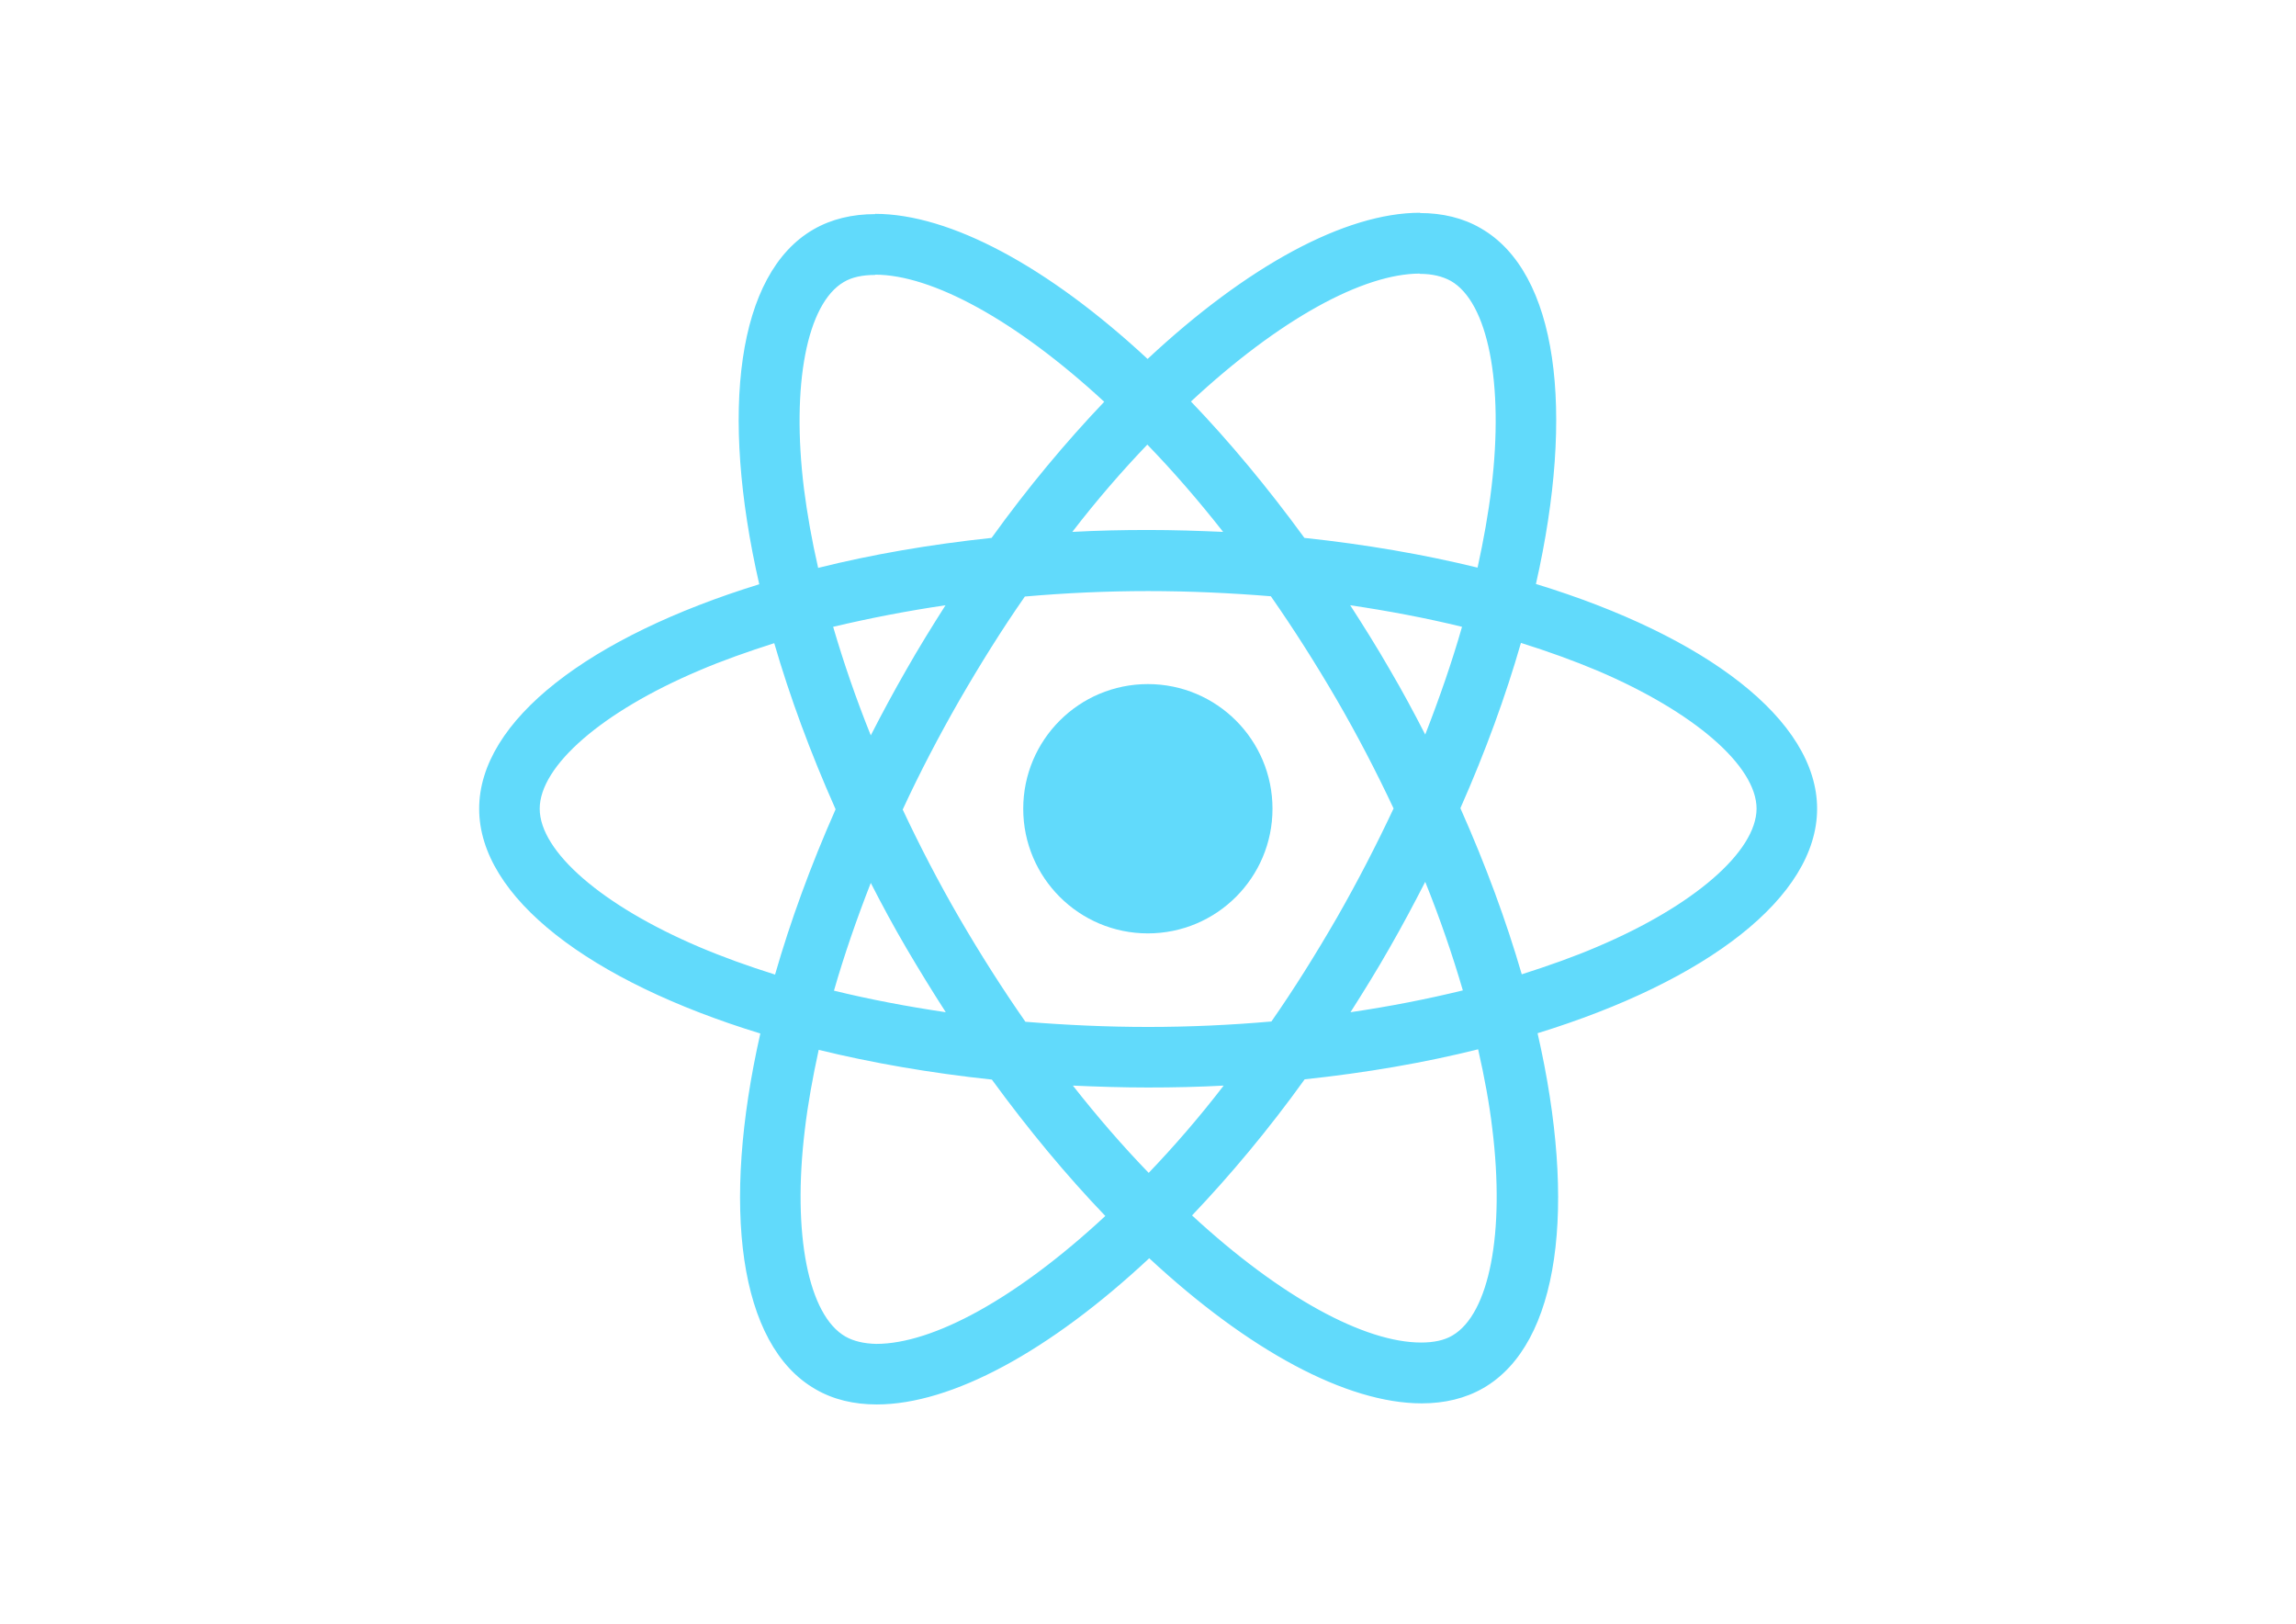
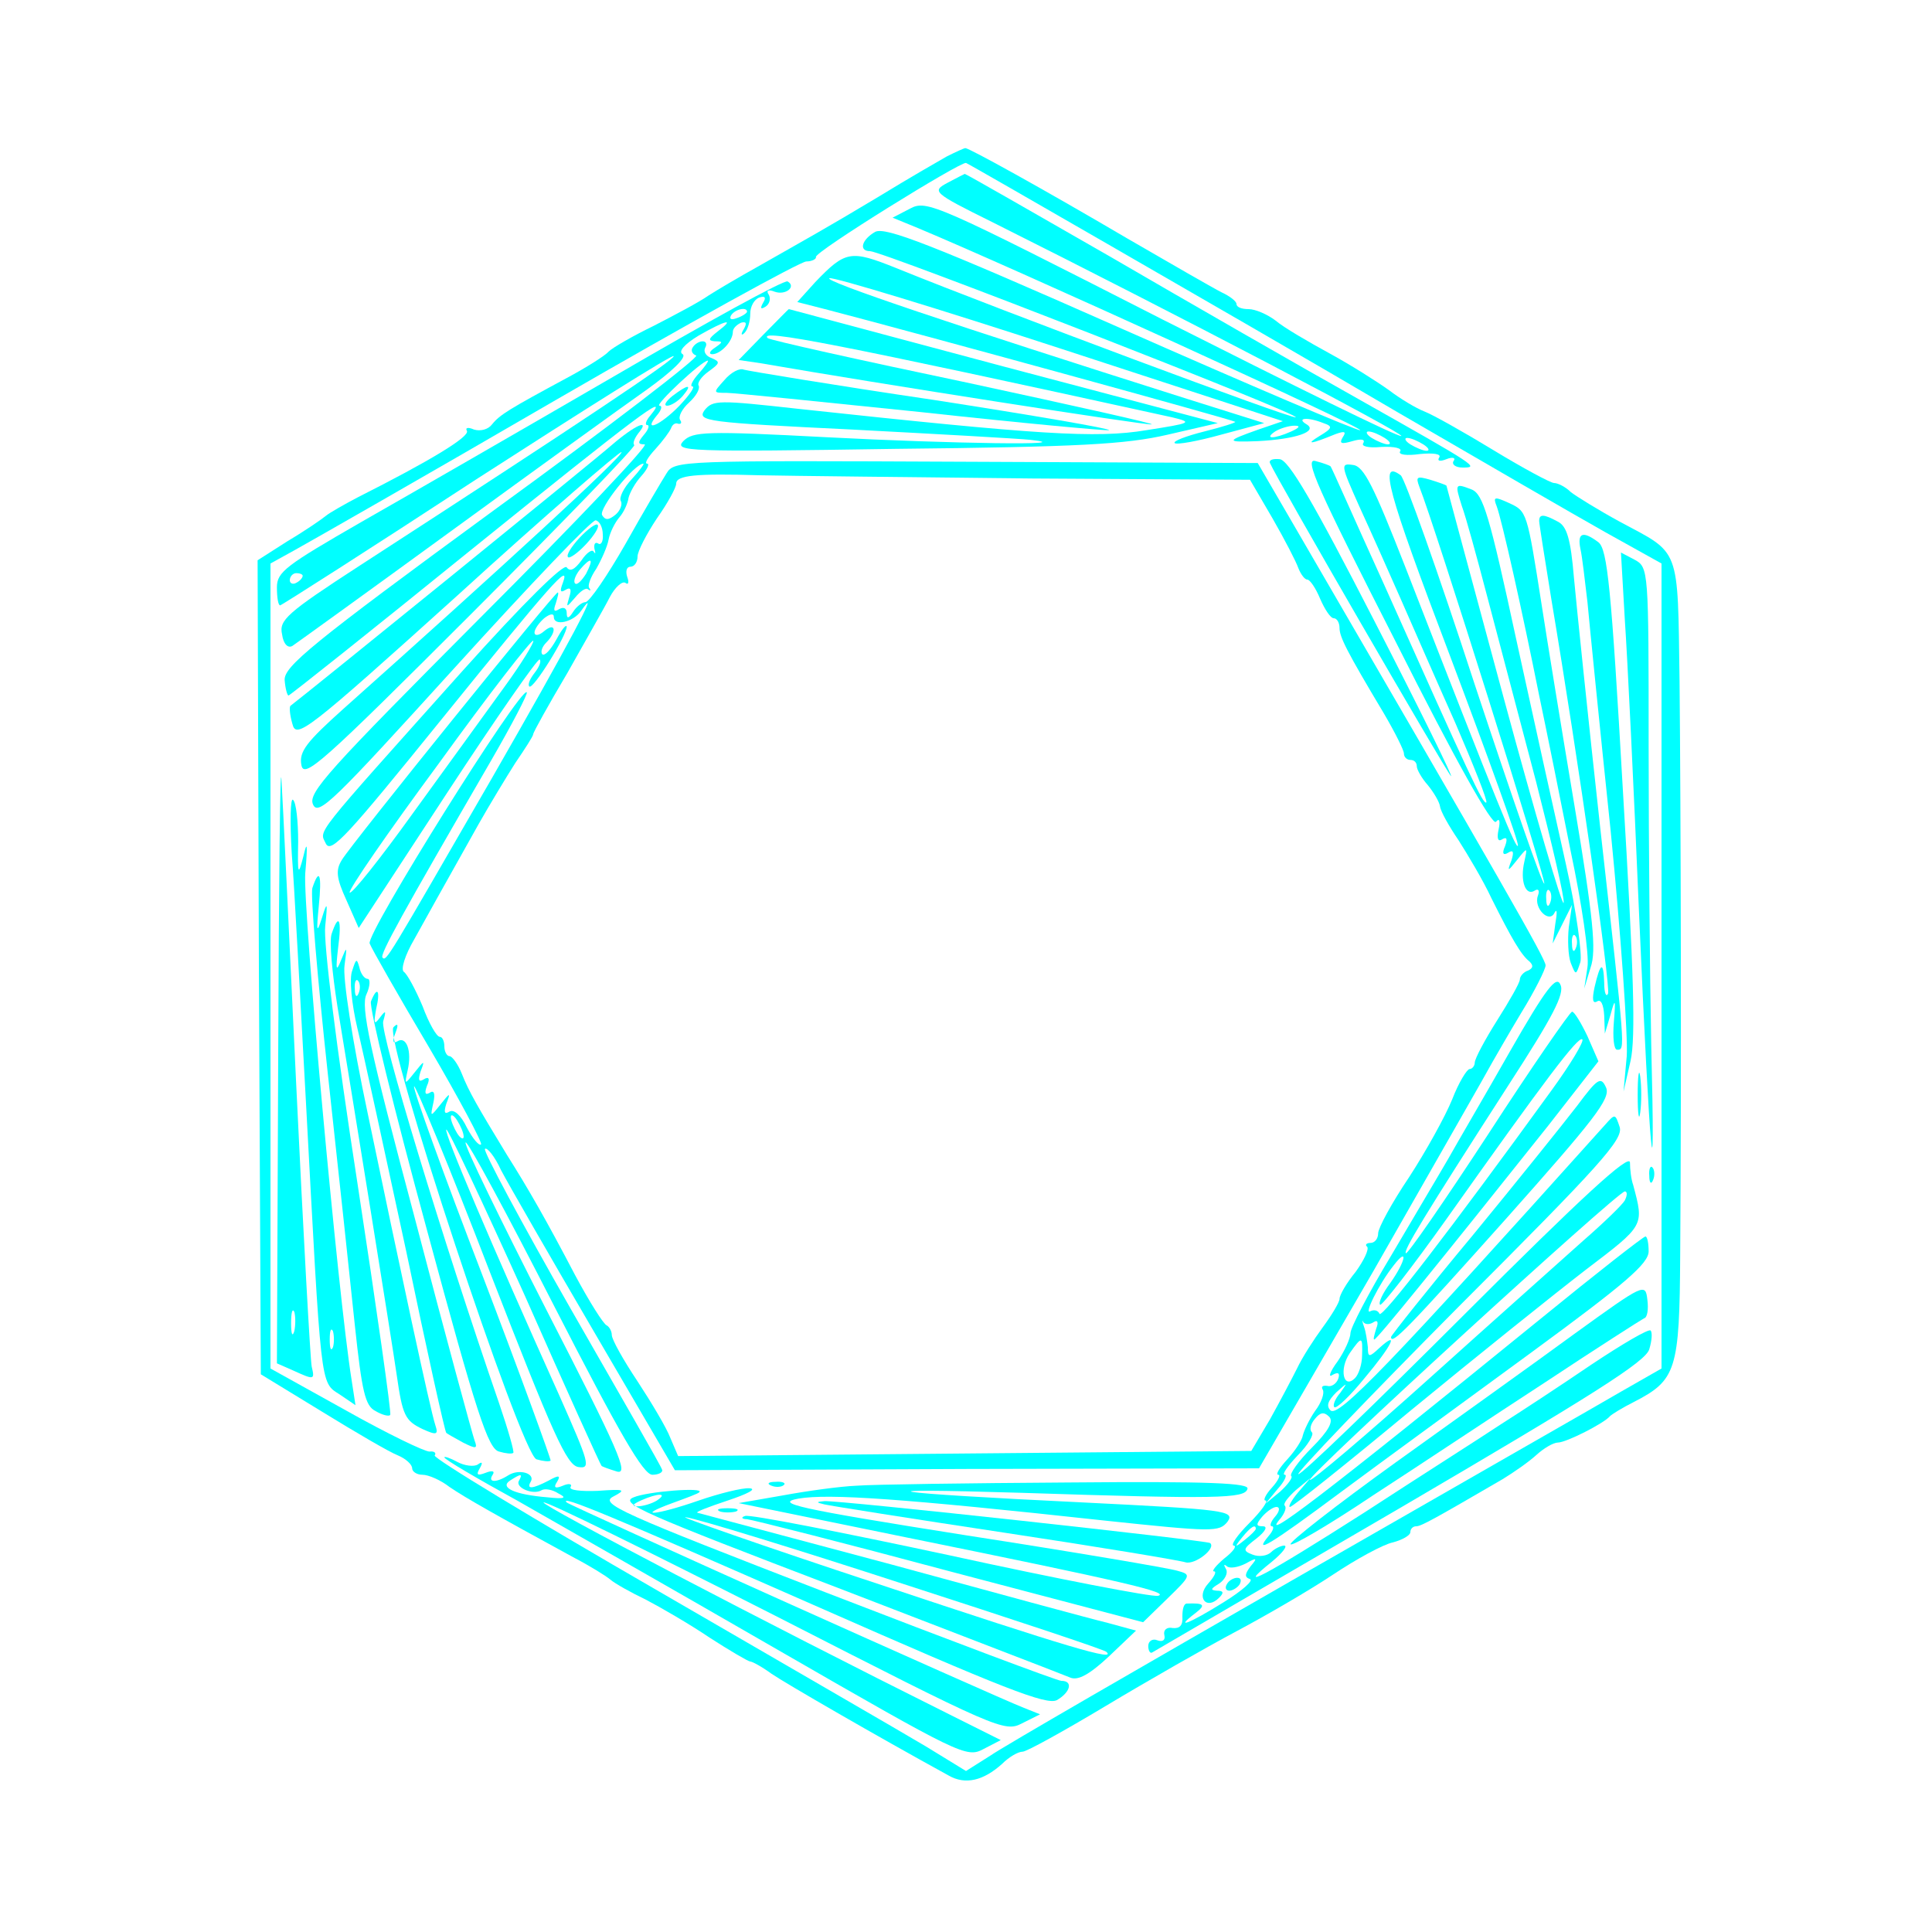
- <svg xmlns="http://www.w3.org/2000/svg" viewBox="0 0 841.9 595.3">
-   <g fill="#61DAFB">
-     <path d="M666.3 296.5c0-32.5-40.7-63.3-103.1-82.4 14.4-63.6 8-114.2-20.2-130.4-6.5-3.8-14.1-5.6-22.4-5.6v22.3c4.6 0 8.3.9 11.4 2.6 13.6 7.8 19.5 37.5 14.9 75.7-1.1 9.4-2.9 19.3-5.1 29.4-19.6-4.8-41-8.5-63.5-10.9-13.5-18.5-27.5-35.3-41.6-50 32.6-30.3 63.2-46.9 84-46.9V78c-27.5 0-63.5 19.6-99.9 53.6-36.4-33.8-72.4-53.2-99.9-53.2v22.3c20.7 0 51.4 16.5 84 46.6-14 14.7-28 31.4-41.3 49.9-22.6 2.4-44 6.1-63.6 11-2.3-10-4-19.7-5.2-29-4.7-38.2 1.1-67.9 14.6-75.8 3-1.8 6.9-2.6 11.5-2.6V78.5c-8.4 0-16 1.8-22.6 5.6-28.1 16.2-34.4 66.7-19.9 130.1-62.2 19.2-102.7 49.9-102.7 82.3 0 32.5 40.7 63.3 103.1 82.4-14.4 63.6-8 114.2 20.2 130.4 6.5 3.8 14.1 5.6 22.5 5.6 27.5 0 63.5-19.6 99.9-53.6 36.4 33.8 72.4 53.2 99.9 53.2 8.4 0 16-1.8 22.6-5.6 28.1-16.2 34.4-66.7 19.9-130.1 62-19.1 102.5-49.9 102.5-82.3zm-130.2-66.7c-3.7 12.9-8.3 26.2-13.5 39.5-4.1-8-8.4-16-13.1-24-4.6-8-9.5-15.8-14.4-23.4 14.2 2.1 27.9 4.7 41 7.9zm-45.8 106.5c-7.8 13.5-15.8 26.3-24.1 38.2-14.9 1.3-30 2-45.2 2-15.1 0-30.2-.7-45-1.9-8.3-11.9-16.4-24.6-24.2-38-7.6-13.1-14.5-26.4-20.8-39.8 6.2-13.4 13.2-26.8 20.7-39.9 7.8-13.5 15.8-26.3 24.1-38.2 14.9-1.3 30-2 45.2-2 15.1 0 30.2.7 45 1.9 8.3 11.9 16.4 24.6 24.2 38 7.6 13.1 14.5 26.4 20.8 39.8-6.3 13.4-13.2 26.8-20.7 39.9zm32.3-13c5.4 13.4 10 26.8 13.8 39.8-13.1 3.2-26.9 5.9-41.2 8 4.9-7.7 9.8-15.6 14.4-23.7 4.6-8 8.9-16.1 13-24.1zM421.2 430c-9.3-9.6-18.6-20.3-27.8-32 9 .4 18.2.7 27.5.7 9.4 0 18.7-.2 27.8-.7-9 11.7-18.3 22.4-27.5 32zm-74.4-58.9c-14.2-2.1-27.9-4.7-41-7.9 3.7-12.9 8.3-26.2 13.5-39.5 4.1 8 8.4 16 13.1 24 4.7 8 9.5 15.8 14.4 23.4zM420.7 163c9.3 9.6 18.6 20.3 27.8 32-9-.4-18.2-.7-27.5-.7-9.4 0-18.7.2-27.8.7 9-11.7 18.3-22.4 27.5-32zm-74 58.9c-4.9 7.7-9.8 15.6-14.4 23.7-4.6 8-8.9 16-13 24-5.4-13.4-10-26.8-13.8-39.8 13.1-3.1 26.9-5.8 41.2-7.9zm-90.5 125.2c-35.4-15.1-58.3-34.9-58.3-50.6 0-15.7 22.9-35.6 58.3-50.6 8.6-3.7 18-7 27.7-10.1 5.7 19.6 13.2 40 22.5 60.9-9.2 20.8-16.6 41.1-22.2 60.6-9.9-3.1-19.3-6.5-28-10.2zM310 490c-13.6-7.8-19.5-37.5-14.9-75.7 1.1-9.4 2.9-19.3 5.1-29.4 19.6 4.8 41 8.5 63.5 10.9 13.5 18.5 27.5 35.3 41.6 50-32.6 30.3-63.2 46.9-84 46.9-4.5-.1-8.3-1-11.3-2.7zm237.2-76.2c4.7 38.2-1.1 67.9-14.6 75.8-3 1.8-6.9 2.6-11.5 2.6-20.7 0-51.4-16.5-84-46.6 14-14.7 28-31.4 41.3-49.9 22.6-2.4 44-6.1 63.6-11 2.3 10.1 4.1 19.8 5.2 29.1zm38.5-66.7c-8.6 3.7-18 7-27.7 10.1-5.7-19.6-13.2-40-22.5-60.9 9.2-20.8 16.6-41.1 22.2-60.6 9.9 3.1 19.3 6.5 28.1 10.2 35.4 15.1 58.3 34.9 58.3 50.6-.1 15.7-23 35.6-58.4 50.6zM320.8 78.4z" />
-     <circle cx="420.9" cy="296.5" r="45.7" />
-     <path d="M520.5 78.1z" />
+ <svg xmlns="http://www.w3.org/2000/svg" version="1.0" width="300pt" height="300pt" viewBox="0 0 300 300" preserveAspectRatio="xMidYMid meet">
+   <g transform="translate(0,300) scale(0.1,-0.1)" fill="#00ffff" stroke="none">
+     <path d="M1470 2757 c-14 -8 -61 -35 -105 -62 -85 -51 -111 -65 -190 -110 -27 -15 -61 -35 -75 -44 -14 -10 -52 -30 -85 -47 -33 -16 -64 -34 -70 -40 -5 -6 -35 -25 -65 -41 -89 -48 -104 -57 -116 -72 -6 -8 -18 -11 -28 -8 -9 4 -14 3 -11 -2 5 -9 -58 -47 -169 -103 -21 -11 -44 -24 -50 -29 -6 -5 -32 -23 -59 -39 l-47 -30 2 -632 3 -632 95 -58 c52 -32 105 -63 118 -68 12 -5 22 -14 22 -20 0 -5 7 -10 16 -10 9 0 28 -8 42 -19 25 -17 71 -43 192 -109 25 -13 51 -29 58 -35 7 -6 32 -20 55 -31 23 -12 68 -38 99 -59 31 -20 60 -37 63 -37 3 0 18 -8 33 -19 22 -15 162 -96 275 -158 26 -15 54 -8 83 18 11 11 25 19 32 19 6 0 64 32 129 71 65 39 156 91 203 116 47 25 114 64 150 88 36 24 78 47 93 50 15 4 27 11 27 16 0 5 4 9 9 9 8 0 29 12 134 73 18 11 41 27 53 38 11 10 26 19 33 19 13 0 72 30 81 41 3 3 19 13 37 22 66 34 71 49 72 229 2 265 1 689 -1 890 -3 212 2 197 -93 248 -33 18 -67 39 -76 46 -8 8 -20 14 -26 14 -5 0 -48 23 -94 51 -46 28 -94 55 -107 60 -13 5 -38 20 -55 33 -18 13 -59 39 -92 57 -33 18 -71 40 -84 51 -13 10 -32 18 -42 18 -11 0 -19 3 -19 8 0 4 -10 12 -23 18 -12 6 -78 44 -147 84 -131 77 -245 140 -251 140 -2 0 -15 -6 -29 -13z m250 -136 c118 -68 321 -185 450 -261 129 -75 274 -159 322 -186 l88 -49 0 -625 0 -625 -63 -36 c-34 -20 -260 -149 -502 -288 -242 -139 -457 -263 -477 -277 l-38 -24 -62 38 c-35 21 -222 129 -415 241 -194 112 -351 207 -348 211 3 4 -1 7 -8 6 -8 0 -66 28 -130 64 l-117 65 0 625 0 625 38 21 c20 11 204 116 407 234 204 118 378 214 387 214 9 0 16 4 15 7 -2 8 224 148 233 146 3 -1 102 -58 220 -126z" />
+     <path d="M1471 2716 c-24 -13 -23 -15 70 -61 288 -144 639 -328 635 -332 -3 -3 -169 79 -371 181 -353 180 -366 186 -392 172 l-27 -14 39 -16 c144 -60 695 -311 687 -314 -5 -1 -172 70 -371 158 -296 131 -366 158 -382 150 -21 -12 -26 -30 -8 -30 19 0 671 -254 661 -258 -8 -2 -451 163 -621 232 -70 28 -78 27 -125 -22 l-28 -31 43 -11 c146 -38 634 -172 637 -175 2 -1 -20 -8 -48 -15 -28 -7 -49 -15 -46 -18 3 -3 36 3 72 13 l67 18 -124 39 c-357 113 -562 182 -551 186 7 2 168 -47 358 -109 l346 -113 -38 -13 c-51 -18 -51 -20 -1 -18 59 3 94 15 76 26 -17 10 1 12 26 2 15 -5 14 -8 -6 -20 -23 -14 -14 -13 25 3 14 5 17 4 11 -5 -6 -10 -2 -11 15 -6 14 4 20 3 17 -3 -4 -5 8 -8 28 -6 20 1 33 -2 29 -7 -3 -5 10 -7 31 -4 21 2 33 0 30 -5 -4 -6 1 -7 11 -3 10 4 15 2 11 -3 -3 -5 3 -10 14 -10 26 0 25 1 -161 106 -91 51 -265 151 -387 222 -122 70 -223 128 -225 128 -2 -1 -14 -7 -27 -14z m534 -386 c-27 -12 -43 -12 -25 0 8 5 22 9 30 9 10 0 8 -3 -5 -9z m145 -10 c8 -5 11 -10 5 -10 -5 0 -17 5 -25 10 -8 5 -10 10 -5 10 6 0 17 -5 25 -10z m60 -10 c8 -5 11 -10 5 -10 -5 0 -17 5 -25 10 -8 5 -10 10 -5 10 6 0 17 -5 25 -10z" />
+     <path d="M954 2416 c-143 -83 -320 -185 -392 -226 -118 -68 -132 -78 -132 -102 0 -16 2 -28 5 -28 2 0 140 88 305 196 166 107 304 194 306 191 4 -4 -146 -104 -487 -325 -114 -74 -126 -85 -121 -107 2 -15 9 -22 16 -18 6 4 117 84 246 178 129 94 266 193 303 219 42 30 64 52 57 56 -7 4 2 15 25 29 42 24 58 28 29 6 -14 -11 -15 -14 -4 -15 13 0 13 -1 0 -10 -8 -5 -10 -10 -4 -10 13 0 32 20 32 35 0 5 6 11 13 14 8 2 9 -1 4 -10 -5 -8 -4 -11 1 -6 5 5 9 18 9 30 0 11 6 22 14 25 9 3 11 0 6 -8 -5 -9 -4 -11 4 -6 6 4 8 12 5 18 -5 7 -1 9 9 5 17 -6 34 8 20 16 -5 3 -125 -63 -269 -147z m206 100 c0 -2 -7 -7 -16 -10 -8 -3 -12 -2 -9 4 6 10 25 14 25 6z m-690 -410 c0 -3 -4 -8 -10 -11 -5 -3 -10 -1 -10 4 0 6 5 11 10 11 6 0 10 -2 10 -4z" />
+     <path d="M1186 2481 l-39 -40 34 -5 c184 -32 595 -96 607 -95 10 0 -120 29 -287 65 -167 35 -306 66 -309 69 -15 15 108 -9 628 -123 33 -8 30 -9 -40 -20 -78 -13 -168 -7 -539 33 -126 14 -134 14 -147 -2 -12 -17 2 -19 229 -30 133 -7 258 -14 277 -16 82 -9 -124 -6 -315 4 -190 10 -209 9 -224 -6 -15 -16 6 -17 329 -12 286 3 358 7 423 22 l78 18 -333 88 c-183 49 -333 89 -333 89 -1 0 -18 -18 -39 -39z" />
+     <path d="M1076 2461 c-4 -5 -1 -11 5 -13 6 -2 -136 -111 -315 -241 -283 -207 -325 -242 -324 -263 1 -13 4 -24 6 -24 2 0 129 101 282 225 259 209 312 249 280 210 -7 -8 -9 -15 -5 -15 4 0 2 -7 -5 -15 -10 -12 -10 -15 1 -15 8 0 -107 -121 -255 -269 -236 -237 -268 -272 -260 -290 8 -19 32 5 219 211 116 128 215 232 220 230 6 -1 11 -11 11 -22 1 -11 -3 -17 -7 -14 -5 3 -7 -1 -6 -8 2 -7 2 -9 -1 -5 -2 5 -11 -1 -19 -13 -11 -15 -18 -18 -23 -11 -4 7 -67 -55 -162 -161 -236 -264 -222 -246 -212 -268 8 -16 34 13 178 191 174 215 202 247 190 214 -5 -13 -4 -16 4 -11 8 5 10 1 6 -11 -5 -17 -5 -17 9 -1 8 10 17 16 20 13 4 -3 5 -2 2 2 -3 3 2 17 11 30 8 14 17 34 19 45 2 11 10 27 17 35 7 8 13 22 14 30 2 8 10 23 20 34 9 10 13 19 9 19 -5 0 1 10 13 23 11 12 22 27 24 32 2 6 7 9 11 7 5 -1 6 2 3 6 -3 5 3 17 14 27 11 10 17 21 15 26 -3 4 4 14 15 22 18 13 19 15 5 21 -9 3 -13 10 -10 16 3 5 2 10 -4 10 -5 0 -12 -4 -15 -9z m9 -41 c-10 -11 -14 -20 -10 -20 5 0 -4 -13 -20 -30 -29 -30 -58 -43 -35 -15 7 8 9 15 4 15 -8 1 66 70 75 70 2 0 -4 -9 -14 -20z m-104 -164 c-13 -14 -20 -29 -17 -34 3 -5 -1 -15 -8 -21 -11 -9 -16 -9 -21 -1 -6 10 50 80 64 80 2 0 -6 -11 -18 -24z m-71 -147 c-7 -11 -14 -18 -17 -15 -3 3 0 12 7 21 18 21 23 19 10 -6z" />
+     <path d="M1044 2385 c-10 -8 -14 -15 -8 -15 6 0 17 7 24 15 16 19 9 19 -16 0z" />
+     <path d="M1125 2410 c-18 -20 -18 -20 3 -20 11 0 148 -14 303 -30 155 -17 286 -29 291 -28 5 2 -117 23 -272 47 -156 23 -288 45 -295 47 -6 3 -20 -4 -30 -16z" />
+     <path d="M950 2309 c-26 -23 -475 -387 -499 -405 -2 -2 -1 -14 3 -28 6 -24 21 -13 257 200 137 125 252 224 254 222 5 -4 -191 -184 -431 -398 -58 -52 -70 -67 -66 -88 4 -22 32 3 263 234 142 142 256 260 254 263 -3 2 0 10 6 18 20 24 -5 13 -41 -18z" />
+     <path d="M1035 2265 c-7 -11 -36 -60 -64 -110 -28 -49 -56 -90 -62 -90 -5 0 -14 -7 -19 -15 -7 -11 -10 -11 -10 -2 0 8 -5 10 -12 6 -8 -5 -9 -2 -5 9 3 10 5 17 3 17 -5 0 -320 -390 -335 -415 -10 -16 -9 -28 7 -63 l19 -43 138 211 c76 116 140 208 143 206 3 -3 -1 -12 -8 -21 -7 -9 -11 -18 -8 -21 6 -5 58 79 58 93 -1 4 -8 -5 -16 -20 -9 -16 -18 -26 -22 -23 -3 4 0 12 6 18 17 17 15 33 -3 18 -8 -7 -15 -8 -15 -2 0 5 7 15 15 22 9 7 15 8 15 2 0 -15 30 -8 42 9 35 50 -19 -52 -138 -259 -164 -284 -164 -285 -170 -279 -5 4 30 67 168 305 33 57 58 105 56 107 -9 10 -250 -375 -244 -390 3 -8 44 -80 92 -161 47 -80 83 -148 81 -151 -3 -3 -13 9 -22 26 -9 19 -20 29 -27 25 -8 -5 -9 -1 -5 12 7 18 6 18 -9 -1 -16 -20 -16 -20 -11 3 3 14 1 20 -6 15 -7 -4 -8 0 -4 11 5 11 3 15 -5 10 -8 -5 -9 -1 -5 12 7 18 6 18 -9 -1 -16 -20 -16 -20 -11 3 7 30 -2 54 -16 45 -7 -4 -8 0 -3 13 5 13 4 16 -3 9 -16 -16 198 -663 222 -671 10 -3 20 -4 22 -2 1 1 -46 131 -106 288 -60 156 -108 289 -106 293 1 5 55 -125 118 -289 98 -252 119 -299 137 -302 20 -3 17 6 -29 110 -107 238 -180 410 -176 414 2 3 57 -114 122 -258 64 -145 118 -264 119 -264 0 -1 11 -5 24 -9 19 -5 3 32 -109 250 -72 141 -129 258 -126 261 3 3 65 -112 138 -255 101 -197 138 -261 152 -261 10 0 17 4 15 8 -1 5 -66 117 -142 250 -76 133 -136 245 -133 248 3 3 15 -11 25 -33 11 -21 76 -134 145 -252 l125 -214 453 2 454 1 178 307 c97 170 180 315 184 323 4 7 24 42 45 77 21 34 38 68 38 74 0 10 -65 123 -390 682 l-57 98 -453 2 c-443 2 -453 2 -465 -18z m568 -8 l338 -2 35 -60 c19 -33 37 -68 40 -77 4 -10 10 -18 14 -18 4 0 13 -13 20 -30 7 -16 16 -30 21 -30 5 0 9 -7 9 -15 0 -14 11 -36 69 -133 17 -29 31 -57 31 -62 0 -6 5 -10 10 -10 6 0 10 -4 10 -10 0 -5 8 -19 17 -29 9 -11 18 -26 19 -33 1 -8 14 -31 29 -53 14 -22 38 -62 51 -90 31 -62 46 -88 59 -98 6 -6 6 -10 -2 -14 -7 -2 -13 -9 -13 -14 0 -5 -16 -33 -35 -63 -19 -30 -35 -60 -35 -66 0 -5 -4 -10 -8 -10 -4 0 -17 -21 -27 -47 -11 -27 -41 -81 -67 -121 -27 -40 -48 -79 -48 -87 0 -8 -5 -15 -12 -15 -6 0 -9 -3 -5 -6 3 -4 -5 -21 -18 -39 -14 -17 -25 -36 -25 -42 0 -5 -12 -25 -26 -44 -14 -19 -32 -47 -40 -64 -8 -16 -27 -52 -42 -79 l-29 -49 -445 -4 -445 -4 -12 28 c-6 16 -30 56 -51 88 -22 33 -40 65 -40 72 0 6 -4 13 -8 15 -5 2 -27 37 -49 78 -45 86 -72 133 -106 187 -45 74 -59 98 -70 126 -6 15 -15 27 -19 27 -4 0 -8 7 -8 15 0 8 -3 15 -7 15 -5 0 -17 21 -27 48 -11 26 -24 50 -29 53 -5 4 2 26 16 50 24 43 37 67 100 179 17 30 43 73 57 95 15 22 28 42 28 45 0 3 24 46 53 95 28 50 58 102 66 118 8 15 19 25 24 22 5 -4 6 1 3 9 -3 9 -1 16 5 16 6 0 11 7 11 16 0 8 14 35 30 59 17 24 30 48 30 54 0 13 30 16 130 13 47 -1 237 -3 423 -5z m-820 -324 c-27 -37 -91 -126 -142 -196 -51 -71 -95 -126 -98 -123 -3 3 59 93 138 200 78 108 145 194 147 191 2 -2 -18 -35 -45 -72z m-63 -698 c0 -5 -5 -3 -10 5 -5 8 -10 20 -10 25 0 6 5 3 10 -5 5 -8 10 -19 10 -25z" />
+     <path d="M1972 2281 c9 -22 273 -478 281 -486 5 -5 -48 103 -119 241 -95 185 -133 250 -147 251 -10 1 -17 -1 -15 -6z" />
+     <path d="M2168 2002 c92 -183 150 -286 155 -278 5 6 7 2 4 -12 -3 -14 -1 -20 6 -15 7 4 8 0 4 -11 -5 -11 -3 -15 5 -10 8 5 9 1 5 -12 -7 -18 -6 -18 9 1 16 20 16 20 11 -3 -7 -30 2 -54 16 -45 6 4 8 0 5 -8 -7 -19 18 -44 26 -26 4 7 4 -1 1 -18 l-4 -30 15 30 15 30 -5 -35 c-2 -19 -1 -44 3 -55 8 -20 8 -20 15 1 3 11 -6 79 -22 150 -16 71 -51 230 -78 353 -41 190 -51 224 -69 231 -26 10 -26 9 -15 -26 6 -16 23 -78 39 -139 16 -60 50 -190 76 -288 25 -98 45 -183 43 -189 -2 -6 -44 137 -93 318 -49 181 -89 330 -89 330 -1 1 -12 5 -25 9 -21 6 -23 5 -17 -11 24 -60 196 -608 194 -616 -2 -5 -50 134 -108 309 -57 175 -109 321 -115 325 -34 25 -22 -21 76 -279 60 -159 108 -292 106 -296 -2 -8 -28 55 -175 433 -49 125 -64 156 -81 158 -20 3 -19 0 10 -65 17 -37 46 -102 64 -143 18 -41 56 -128 85 -193 28 -65 50 -120 48 -123 -5 -4 -25 39 -160 341 -45 99 -81 181 -82 181 -1 1 -11 5 -23 8 -19 6 2 -41 125 -282z m239 -404 c-3 -8 -6 -5 -6 6 -1 11 2 17 5 13 3 -3 4 -12 1 -19z m40 -70 c-3 -8 -6 -5 -6 6 -1 11 2 17 5 13 3 -3 4 -12 1 -19z" />
+     <path d="M2324 2214 c8 -21 40 -164 66 -294 11 -52 33 -161 49 -242 17 -80 29 -161 26 -180 l-5 -33 10 33 c9 26 4 77 -25 250 -20 119 -43 260 -51 312 -23 147 -23 146 -51 159 -22 10 -25 10 -19 -5z" />
+     <path d="M2390 2191 c0 -4 9 -60 19 -122 42 -250 92 -600 88 -612 -3 -6 -6 1 -6 17 -1 34 -6 32 -15 -7 -4 -19 -3 -26 4 -22 6 4 10 -5 11 -22 l1 -28 9 30 c7 26 8 24 5 -12 -2 -24 0 -43 5 -43 13 0 13 -5 -26 343 -19 172 -37 347 -41 390 -5 60 -11 80 -25 87 -22 12 -29 12 -29 1z" />
+     <path d="M900 2165 c-13 -14 -21 -27 -18 -30 2 -3 15 6 28 20 13 14 21 27 18 30 -2 3 -15 -6 -28 -20z" />
+     <path d="M2454 2148 c3 -13 7 -50 11 -83 3 -33 19 -193 36 -355 16 -162 27 -320 25 -350 l-5 -55 11 48 c8 36 5 137 -12 420 -18 314 -24 374 -38 385 -24 18 -33 15 -28 -10z" />
+     <path d="M2523 2038 c4 -58 14 -262 22 -454 17 -389 26 -485 19 -205 -2 101 -4 309 -4 462 0 275 0 278 -22 290 l-21 11 6 -104z" />
+     <path d="M432 1364 l-2 -481 25 -11 c33 -15 34 -15 29 6 -2 9 -13 206 -24 437 -11 231 -21 445 -23 475 -2 30 -4 -161 -5 -426z m25 -431 c-3 -10 -5 -4 -5 12 0 17 2 24 5 18 2 -7 2 -21 0 -30z" />
+     <path d="M453 1675 c4 -49 13 -223 22 -385 24 -447 22 -436 52 -455 l25 -17 -6 39 c-21 130 -76 735 -72 787 4 46 3 52 -3 26 -8 -31 -9 -29 -8 23 0 31 -3 61 -8 65 -4 4 -5 -33 -2 -83z m64 -767 c-3 -7 -5 -2 -5 12 0 14 2 19 5 13 2 -7 2 -19 0 -25z" />
+     <path d="M485 1621 c-3 -11 8 -140 24 -288 16 -147 35 -323 42 -391 11 -103 16 -125 32 -133 10 -6 21 -9 23 -6 2 2 -21 164 -51 360 -33 213 -53 374 -50 399 4 38 3 39 -5 13 -8 -25 -9 -23 -5 18 5 49 1 61 -10 28z" />
+     <path d="M515 1550 c-4 -11 1 -62 9 -113 21 -126 85 -523 92 -572 9 -63 13 -71 40 -84 22 -10 25 -9 20 6 -8 24 -55 244 -105 484 -24 113 -39 211 -36 230 4 30 4 31 -5 9 -8 -20 -9 -17 -5 18 6 45 1 55 -10 22z" />
+     <path d="M547 1493 c-5 -12 -1 -52 8 -90 9 -37 43 -194 76 -347 32 -154 60 -280 62 -281 1 -1 13 -8 26 -15 20 -10 23 -10 18 3 -3 8 -45 162 -92 342 -72 270 -85 332 -76 351 6 13 6 24 2 24 -5 0 -11 8 -13 18 -4 14 -5 14 -11 -5z m10 -35 c-3 -8 -6 -5 -6 6 -1 11 2 17 5 13 3 -3 4 -12 1 -19z" />
+     <path d="M2345 1368 c-38 -67 -82 -142 -96 -167 -15 -26 -55 -93 -89 -151 -35 -58 -63 -112 -63 -120 0 -8 -9 -28 -20 -44 -12 -16 -15 -26 -8 -21 9 5 12 3 9 -6 -3 -8 -11 -13 -17 -11 -7 1 -10 -1 -7 -6 3 -5 -2 -20 -12 -33 -9 -13 -17 -30 -19 -38 -1 -7 -12 -24 -24 -37 -12 -13 -19 -24 -14 -24 4 0 0 -9 -10 -20 -10 -11 -14 -20 -10 -20 5 0 -6 -16 -25 -35 -19 -19 -30 -35 -24 -35 5 -1 -2 -10 -15 -20 -13 -11 -20 -20 -16 -20 5 0 0 -9 -9 -19 -19 -21 -3 -42 17 -22 8 8 7 11 -4 11 -10 1 -9 3 4 11 9 6 14 16 11 22 -4 7 -4 9 1 5 4 -4 17 -2 29 4 18 10 19 9 8 -4 -9 -12 -10 -17 -1 -20 6 -2 -12 -18 -41 -36 -53 -33 -78 -43 -44 -17 17 13 14 16 -13 15 -5 0 -7 -9 -7 -20 1 -14 -4 -19 -15 -18 -9 2 -15 -3 -13 -11 2 -8 -3 -11 -11 -8 -7 3 -14 -1 -14 -9 0 -7 3 -12 6 -10 3 2 177 103 386 225 297 174 381 227 386 246 4 13 5 26 2 29 -3 3 -44 -21 -92 -53 -47 -32 -111 -74 -141 -93 -30 -20 -126 -81 -212 -137 -155 -99 -203 -124 -143 -76 17 14 25 25 19 25 -5 0 -15 -5 -20 -10 -6 -6 -19 -8 -29 -4 -16 6 -15 9 6 25 14 11 18 19 10 19 -11 0 -11 3 -1 15 7 8 17 15 22 15 6 0 5 -7 -2 -15 -7 -8 -9 -15 -5 -15 4 0 2 -7 -5 -15 -25 -30 2 -14 112 68 62 46 195 143 296 217 146 107 182 138 182 157 0 12 -2 23 -5 23 -3 0 -76 -57 -163 -128 -337 -274 -440 -352 -403 -309 6 8 9 16 6 19 -3 3 5 13 17 24 l23 19 -19 -22 c-11 -13 -16 -23 -13 -23 4 0 89 68 189 151 101 83 222 180 270 217 92 70 91 68 74 132 -3 8 -5 24 -5 35 -1 14 -74 -53 -256 -235 -140 -140 -256 -252 -259 -249 -3 2 110 120 250 261 219 219 255 259 249 278 -7 21 -7 21 -23 3 -334 -372 -414 -455 -426 -443 -7 7 -4 15 9 28 18 16 18 16 6 -1 -8 -9 -12 -20 -9 -22 3 -3 24 17 46 44 43 51 56 77 24 48 -16 -15 -18 -15 -18 1 -1 9 -3 24 -6 32 -3 8 -3 12 -1 7 3 -4 10 -4 16 0 6 4 8 0 4 -10 -3 -10 -5 -17 -3 -17 4 0 102 121 270 332 l78 100 -17 39 c-10 21 -21 39 -24 38 -3 0 -62 -85 -130 -190 -68 -104 -126 -188 -128 -185 -4 4 26 54 160 262 68 105 87 141 80 155 -6 15 -22 -5 -78 -103z m65 -60 c-158 -218 -265 -357 -268 -348 -2 5 -8 7 -14 4 -11 -7 13 42 36 71 23 30 19 7 -5 -27 -12 -16 -19 -31 -16 -34 2 -3 49 57 103 133 153 216 205 285 211 279 3 -3 -18 -38 -47 -78z m113 -172 c-4 -7 -33 -35 -64 -62 -30 -27 -138 -123 -238 -213 -100 -90 -184 -161 -187 -159 -5 6 477 447 489 448 4 0 4 -6 0 -14z m-408 -241 c0 -13 -5 -29 -11 -35 -18 -18 -25 14 -8 39 19 27 20 26 19 -4z m-78 -143 c-21 -21 -35 -41 -32 -44 3 -2 -5 -13 -17 -24 l-23 -19 19 23 c11 12 15 22 11 22 -5 0 4 13 20 30 16 16 26 33 22 36 -4 4 -2 13 5 21 8 10 14 11 22 3 7 -7 -1 -22 -27 -48z m-87 -126 c0 -2 -8 -10 -17 -17 -16 -13 -17 -12 -4 4 13 16 21 21 21 13z" />
+     <path d="M576 1445 c-3 -9 36 -168 87 -355 77 -285 95 -340 112 -344 10 -3 20 -4 22 -2 2 1 -8 36 -22 77 -89 258 -185 575 -180 593 5 17 4 18 -5 6 -9 -12 -10 -10 -6 13 7 29 2 37 -8 12z" />
+     <path d="M2543 1300 c0 -30 2 -43 4 -27 2 15 2 39 0 55 -2 15 -4 2 -4 -28z" />
+     <path d="M2449 1283 c-20 -26 -93 -117 -162 -201 -70 -84 -127 -156 -127 -158 0 -14 28 15 179 184 137 154 162 186 155 203 -8 18 -13 15 -45 -28z" />
+     <path d="M2561 1174 c0 -11 3 -14 6 -6 3 7 2 16 -1 19 -3 4 -6 -2 -5 -13z" />
+     <path d="M2445 929 c-60 -44 -186 -134 -278 -200 -93 -67 -166 -124 -163 -127 3 -3 61 31 128 76 68 44 188 124 268 176 80 53 149 97 153 99 5 1 7 14 5 29 -3 26 -5 25 -113 -53z" />
+     <path d="M690 737 c0 -3 51 -33 113 -67 61 -35 244 -139 405 -232 283 -163 293 -168 319 -154 l27 14 -84 42 c-281 140 -630 323 -626 327 3 3 165 -77 360 -176 346 -177 356 -181 383 -167 l28 14 -25 10 c-46 18 -705 314 -710 319 -13 13 67 -20 392 -163 286 -126 353 -152 369 -144 21 12 26 30 7 30 -6 0 -171 62 -365 137 -321 124 -352 138 -331 149 21 11 18 12 -24 9 -26 -1 -45 1 -42 6 3 5 -3 6 -12 2 -12 -5 -15 -3 -9 6 6 10 3 11 -13 2 -25 -13 -35 -14 -28 -2 8 13 -18 21 -35 10 -19 -12 -32 -11 -24 1 4 6 -1 7 -11 3 -13 -5 -15 -3 -9 7 5 9 4 11 -3 6 -6 -4 -21 -2 -32 4 -11 6 -20 9 -20 7z m116 -36 c-7 -11 22 -23 35 -15 5 3 17 1 26 -5 14 -7 10 -9 -17 -6 -50 4 -75 15 -58 26 17 11 20 11 14 0z" />
+     <path d="M1198 693 c7 -3 16 -2 19 1 4 3 -2 6 -13 5 -11 0 -14 -3 -6 -6z" />
+     <path d="M1330 693 c-25 -1 -76 -8 -114 -15 l-69 -12 259 -53 c340 -69 412 -86 392 -91 -9 -2 -155 26 -324 63 -168 36 -311 64 -317 61 -7 -2 -5 -5 3 -5 9 -1 151 -37 315 -81 l300 -79 38 37 c37 36 37 37 15 43 -13 4 -160 29 -328 55 -266 42 -298 50 -260 57 47 8 162 0 474 -34 170 -18 179 -18 192 -2 12 17 -2 19 -224 30 -311 15 -361 23 -97 15 306 -10 348 -9 352 6 4 9 -56 12 -279 10 -155 -1 -303 -3 -328 -5z" />
+     <path d="M984 675 c-23 -9 14 -25 318 -141 189 -73 351 -135 360 -139 12 -5 30 5 60 33 l42 40 -44 12 c-25 6 -176 47 -337 91 -161 43 -296 79 -300 80 -4 1 17 9 47 19 30 10 46 18 34 19 -11 1 -47 -8 -79 -19 -66 -23 -101 -26 -41 -4 22 8 41 15 42 17 8 8 -81 1 -102 -8z m36 -5 c-8 -5 -22 -9 -30 -9 -10 0 -8 3 5 9 27 12 43 12 25 0z m384 -130 c170 -55 312 -102 314 -105 16 -15 -56 6 -353 105 -182 60 -316 107 -300 104 17 -2 170 -49 339 -104z" />
+     <path d="M1280 664 c8 -2 134 -22 280 -44 146 -22 272 -43 281 -46 15 -4 48 22 38 30 -5 4 -579 67 -599 65 -13 -1 -13 -2 0 -5z" />
+     <path d="M1118 653 c6 -2 18 -2 25 0 6 3 1 5 -13 5 -14 0 -19 -2 -12 -5z" />
+     <path d="M1905 540 c-3 -5 -2 -10 4 -10 5 0 13 5 16 10 3 6 2 10 -4 10 -5 0 -13 -4 -16 -10z" />
  </g>
</svg>
